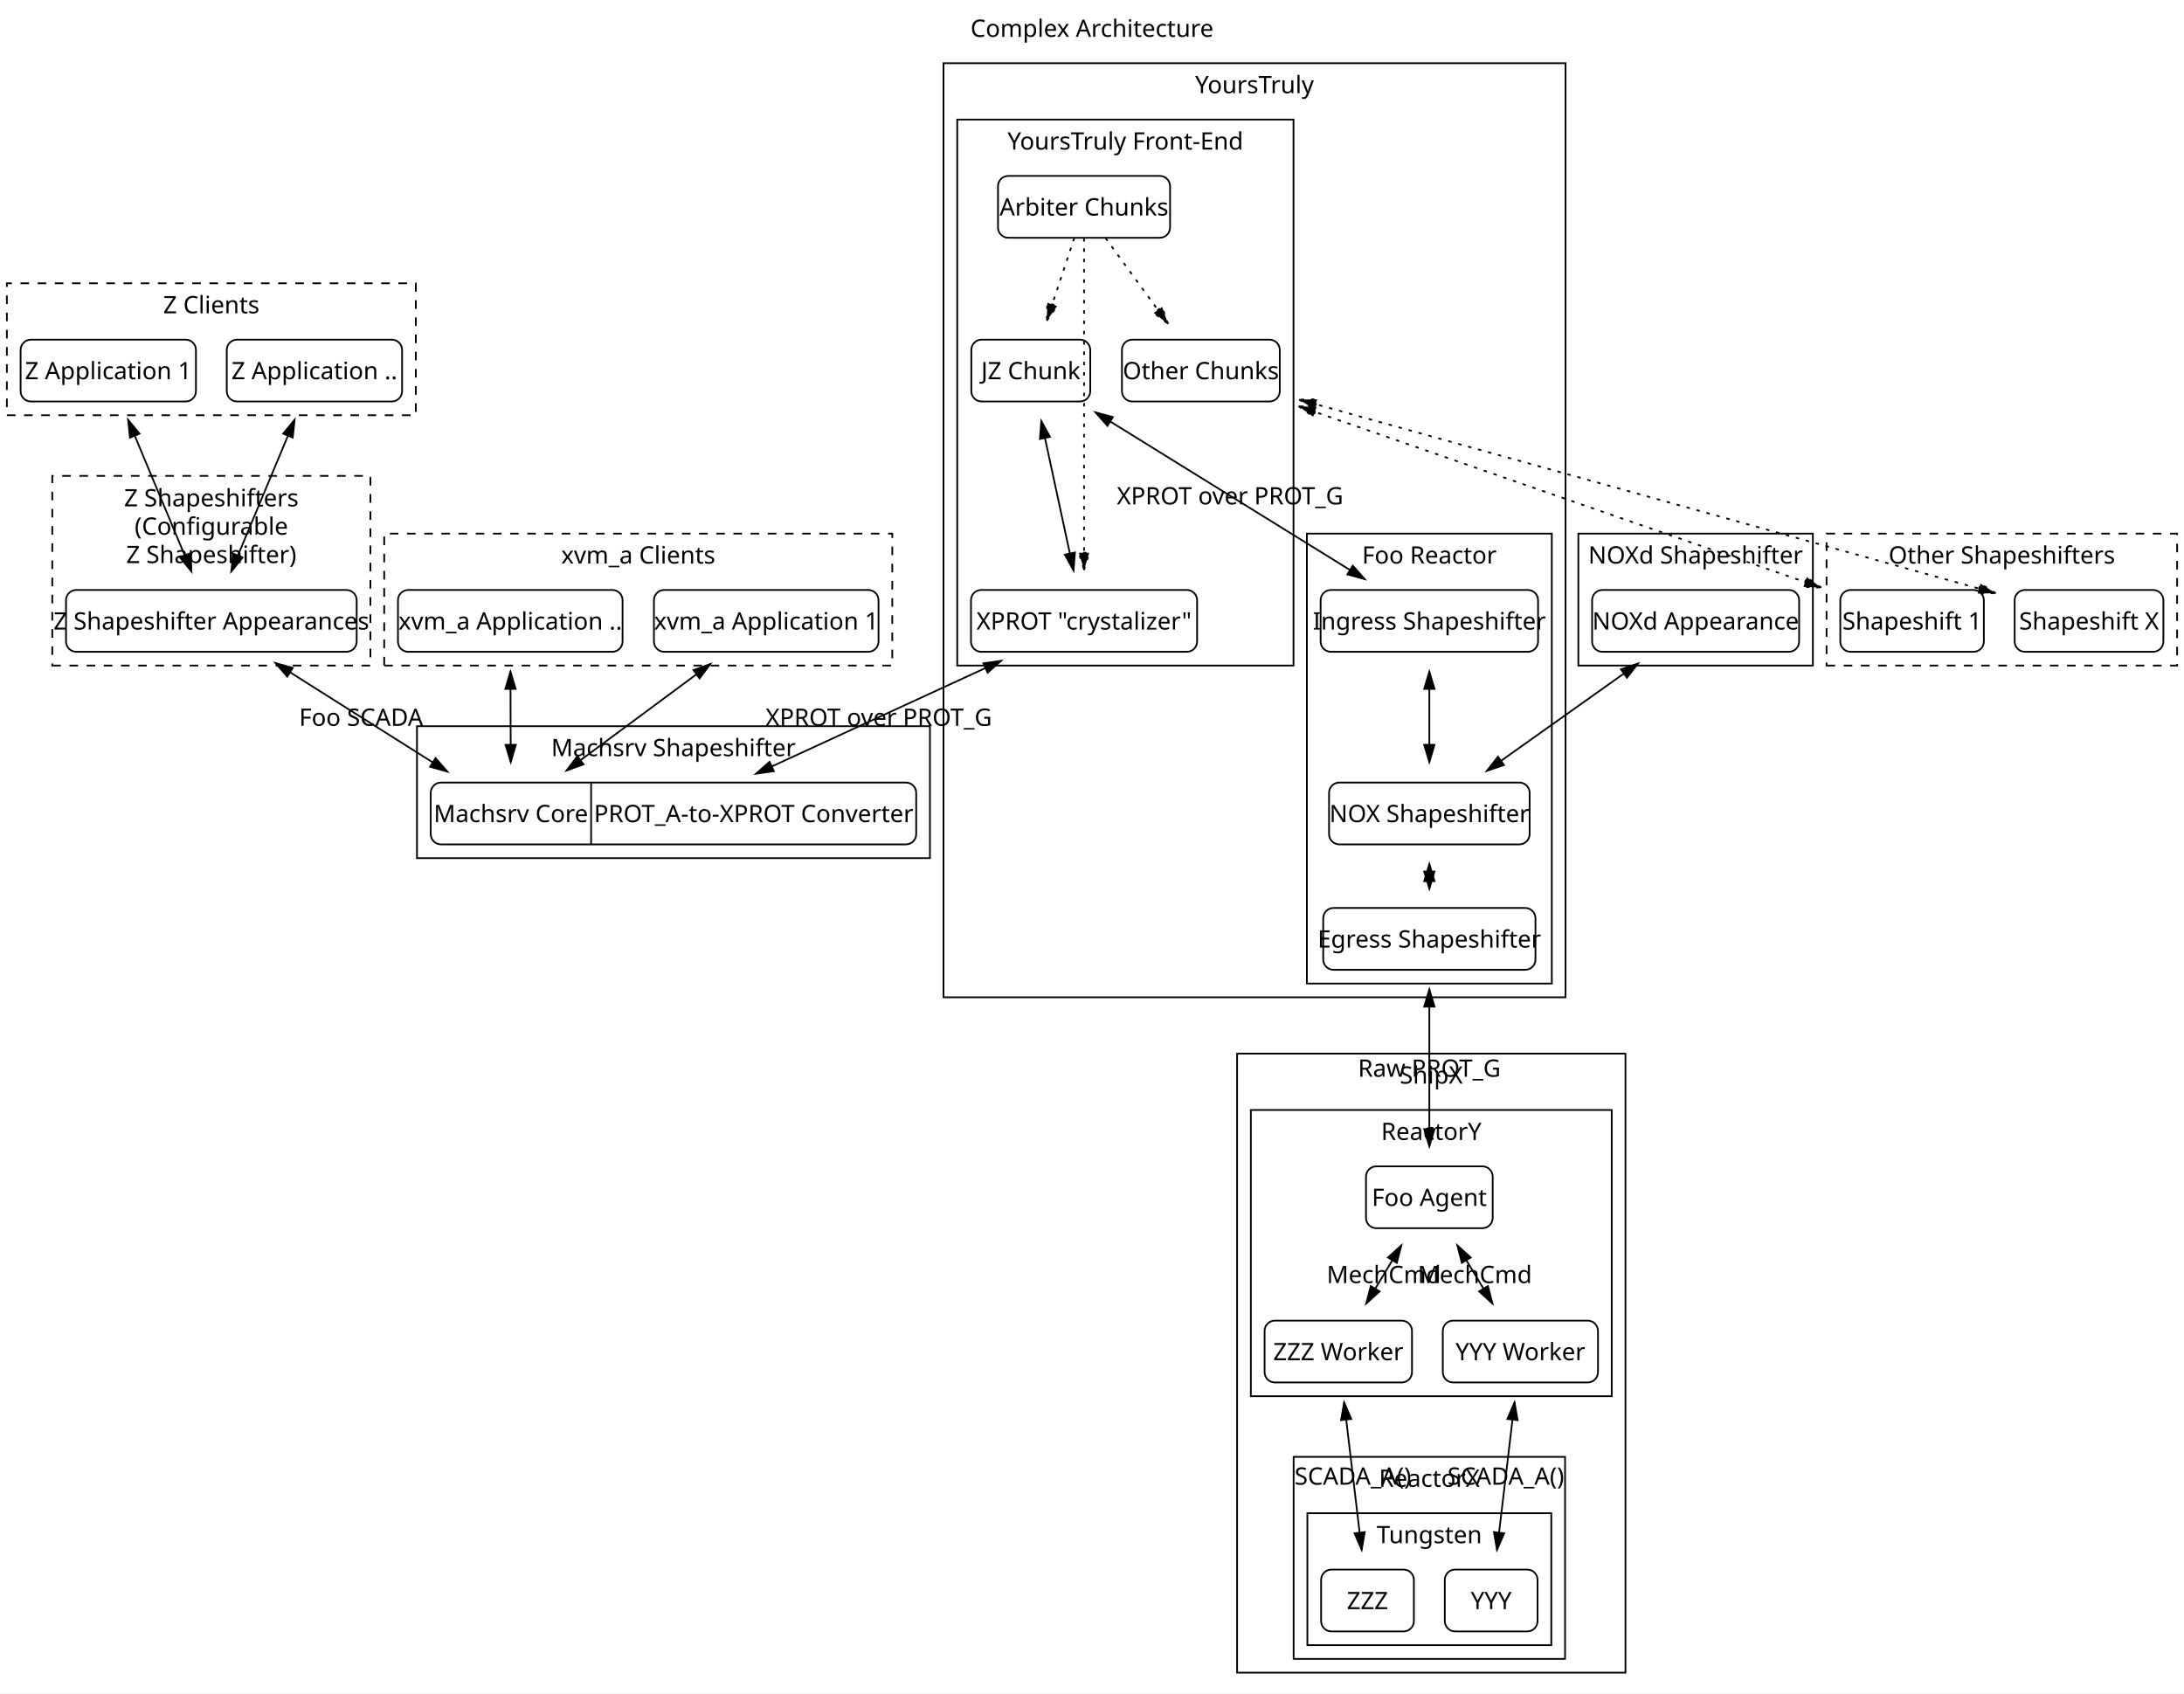
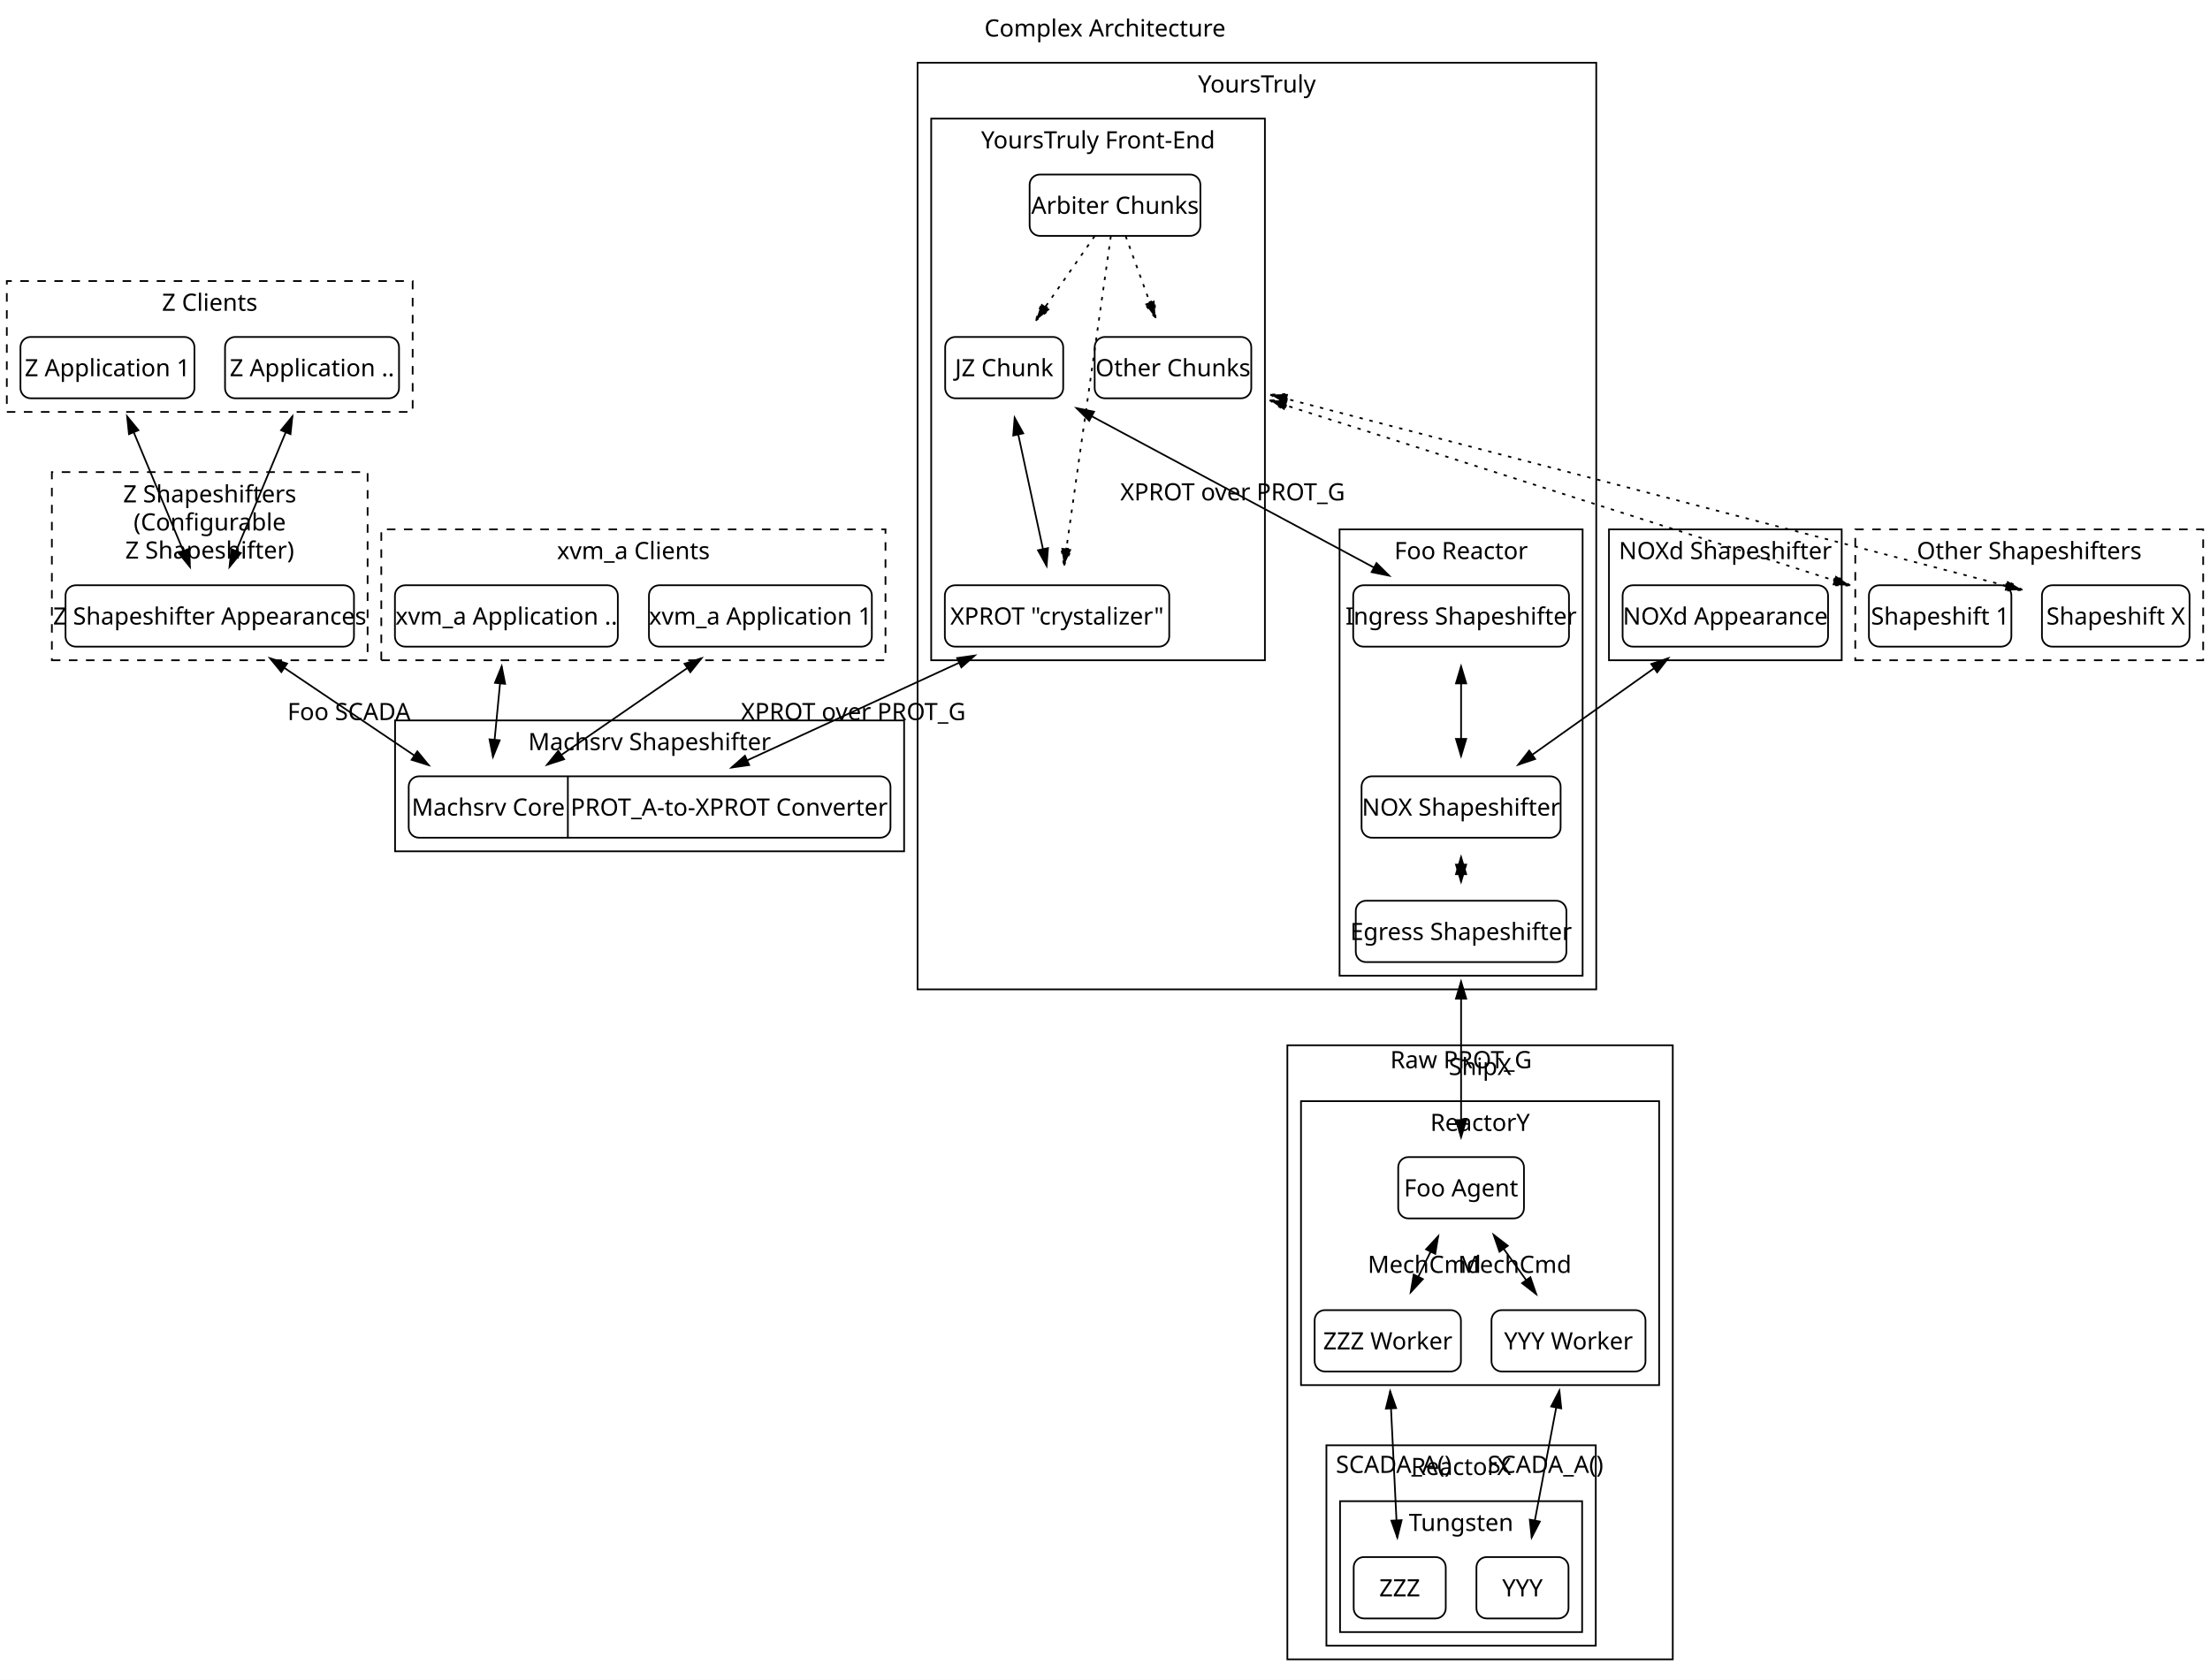
- <svg xmlns="http://www.w3.org/2000/svg" width="1271.317pt" height="985.6pt" viewBox="0 0 1271.317 985.6">
-   <rect x="0" y="0" width="1271.317" height="985.6" fill="white" />
+ <svg xmlns="http://www.w3.org/2000/svg" width="1296.317pt" height="985.6pt" viewBox="0 0 1296.317 985.6">
+   <rect x="0" y="0" width="1296.317" height="985.6" fill="white" />
  <g transform="translate(0 985.6) scale(1 -1)">
    <rect x="223.657" y="598.2" width="295.74" height="76.8" fill="none" stroke="black" stroke-dasharray="5,5" />
    <text x="371.528" y="-657.55" transform="scale(1 -1)" text-anchor="middle" font-family="Times-Roman" font-size="14" fill="black">xvm_a Clients</text>
    <rect x="4" y="743.9" width="238.055" height="76.8" fill="none" stroke="black" stroke-dasharray="5,5" />
    <text x="123.028" y="-803.25" transform="scale(1 -1)" text-anchor="middle" font-family="Times-Roman" font-size="14" fill="black">Z Clients</text>
    <rect x="30.43" y="598.2" width="185.196" height="110.4" fill="none" stroke="black" stroke-dasharray="5,5" />
    <text x="123.028" y="-690.851" transform="scale(1 -1)" text-anchor="middle" font-family="Times-Roman" font-size="14" fill="black">Z Shapeshifters</text>
    <text x="123.028" y="-674.35" transform="scale(1 -1)" text-anchor="middle" font-family="Times-Roman" font-size="14" fill="black">(Configurable</text>
    <text x="123.028" y="-657.85" transform="scale(1 -1)" text-anchor="middle" font-family="Times-Roman" font-size="14" fill="black">Z Shapeshifter)</text>
-     <rect x="242.729" y="486.1" width="298.597" height="76.8" fill="none" stroke="black" />
-     <text x="392.028" y="-545.45" transform="scale(1 -1)" text-anchor="middle" font-family="Times-Roman" font-size="14" fill="black">Machsrv Shapeshifter</text>
-     <rect x="918.773" y="598.2" width="136.508" height="76.8" fill="none" stroke="black" />
-     <text x="987.028" y="-657.55" transform="scale(1 -1)" text-anchor="middle" font-family="Times-Roman" font-size="14" fill="black">NOXd Shapeshifter</text>
-     <rect x="549.216" y="405.1" width="362.096" height="543.7" fill="none" stroke="black" />
-     <text x="730.264" y="-931.35" transform="scale(1 -1)" text-anchor="middle" font-family="Times-Roman" font-size="14" fill="black">YoursTruly</text>
-     <rect x="760.743" y="413.1" width="142.569" height="261.9" fill="none" stroke="black" />
-     <text x="832.028" y="-657.55" transform="scale(1 -1)" text-anchor="middle" font-family="Times-Roman" font-size="14" fill="black">Foo Reactor</text>
-     <rect x="557.216" y="598.2" width="195.744" height="317.8" fill="none" stroke="black" />
-     <text x="655.088" y="-898.55" transform="scale(1 -1)" text-anchor="middle" font-family="Times-Roman" font-size="14" fill="black">YoursTruly Front-End</text>
-     <rect x="1063.247" y="598.2" width="204.07" height="76.8" fill="none" stroke="black" stroke-dasharray="5,5" />
-     <text x="1165.282" y="-657.55" transform="scale(1 -1)" text-anchor="middle" font-family="Times-Roman" font-size="14" fill="black">Other Shapeshifters</text>
-     <rect x="720.126" y="12" width="226.066" height="360.3" fill="none" stroke="black" />
-     <text x="833.159" y="-354.85" transform="scale(1 -1)" text-anchor="middle" font-family="Times-Roman" font-size="14" fill="black">ShipX</text>
-     <rect x="753.028" y="20" width="158" height="117.6" fill="none" stroke="black" />
-     <text x="832.028" y="-120.15" transform="scale(1 -1)" text-anchor="middle" font-family="Times-Roman" font-size="14" fill="black">ReactorX</text>
-     <rect x="761.028" y="28" width="142" height="76.8" fill="none" stroke="black" />
-     <text x="832.028" y="-87.35" transform="scale(1 -1)" text-anchor="middle" font-family="Times-Roman" font-size="14" fill="black">Tungsten</text>
-     <rect x="728.126" y="172.9" width="210.066" height="166.6" fill="none" stroke="black" />
-     <text x="833.159" y="-322.05" transform="scale(1 -1)" text-anchor="middle" font-family="Times-Roman" font-size="14" fill="black">ReactorY</text>
+     <rect x="231.729" y="486.1" width="298.597" height="76.8" fill="none" stroke="black" />
+     <text x="381.028" y="-545.45" transform="scale(1 -1)" text-anchor="middle" font-family="Times-Roman" font-size="14" fill="black">Machsrv Shapeshifter</text>
+     <rect x="943.773" y="598.2" width="136.508" height="76.8" fill="none" stroke="black" />
+     <text x="1012.028" y="-657.55" transform="scale(1 -1)" text-anchor="middle" font-family="Times-Roman" font-size="14" fill="black">NOXd Shapeshifter</text>
+     <rect x="538.216" y="405.1" width="398.096" height="543.7" fill="none" stroke="black" />
+     <text x="737.264" y="-931.35" transform="scale(1 -1)" text-anchor="middle" font-family="Times-Roman" font-size="14" fill="black">YoursTruly</text>
+     <rect x="785.743" y="413.1" width="142.569" height="261.9" fill="none" stroke="black" />
+     <text x="857.028" y="-657.55" transform="scale(1 -1)" text-anchor="middle" font-family="Times-Roman" font-size="14" fill="black">Foo Reactor</text>
+     <rect x="546.216" y="598.2" width="195.744" height="317.8" fill="none" stroke="black" />
+     <text x="644.088" y="-898.55" transform="scale(1 -1)" text-anchor="middle" font-family="Times-Roman" font-size="14" fill="black">YoursTruly Front-End</text>
+     <rect x="1088.247" y="598.2" width="204.07" height="76.8" fill="none" stroke="black" stroke-dasharray="5,5" />
+     <text x="1190.282" y="-657.55" transform="scale(1 -1)" text-anchor="middle" font-family="Times-Roman" font-size="14" fill="black">Other Shapeshifters</text>
+     <rect x="755.126" y="12" width="226.066" height="360.3" fill="none" stroke="black" />
+     <text x="868.159" y="-354.85" transform="scale(1 -1)" text-anchor="middle" font-family="Times-Roman" font-size="14" fill="black">ShipX</text>
+     <rect x="778.028" y="20" width="158" height="117.6" fill="none" stroke="black" />
+     <text x="857.028" y="-120.15" transform="scale(1 -1)" text-anchor="middle" font-family="Times-Roman" font-size="14" fill="black">ReactorX</text>
+     <rect x="786.028" y="28" width="142" height="76.8" fill="none" stroke="black" />
+     <text x="857.028" y="-87.35" transform="scale(1 -1)" text-anchor="middle" font-family="Times-Roman" font-size="14" fill="black">Tungsten</text>
+     <rect x="763.126" y="172.9" width="210.066" height="166.6" fill="none" stroke="black" />
+     <text x="868.159" y="-322.05" transform="scale(1 -1)" text-anchor="middle" font-family="Times-Roman" font-size="14" fill="black">ReactorY</text>
    <path d="M 74.572 741.252 C 85.169 715.872 100.791 678.457 111.411 653.022" fill="none" stroke="black" />
    <polygon points="111.411,653.022 110.326,663.406 104.79,661.094" fill="black" stroke="black" />
    <polygon points="74.572,741.252 75.656,730.868 81.193,733.18" fill="black" stroke="black" />
    <path d="M 171.484 741.252 C 160.886 715.872 145.264 678.457 134.644 653.022" fill="none" stroke="black" />
    <polygon points="134.644,653.022 141.266,661.094 135.729,663.406" fill="black" stroke="black" />
    <polygon points="171.484,741.252 164.862,733.18 170.399,730.868" fill="black" stroke="black" />
-     <path d="M 160.37 599.623 C 189.909 580.973 230.942 555.065 260.395 536.469" fill="none" stroke="black" />
-     <polygon points="260.395,536.469 253.541,544.345 250.338,539.271" fill="black" stroke="black" />
-     <polygon points="160.37,599.623 167.224,591.748 170.427,596.821" fill="black" stroke="black" />
-     <text x="210.218" y="-563.1" transform="scale(1 -1)" text-anchor="middle" font-family="Times-Roman" font-size="14" fill="black">Foo SCADA</text>
-     <path d="M 413.475 599.084 C 388.66 580.701 354.647 555.503 329.858 537.139" fill="none" stroke="black" />
-     <polygon points="329.858,537.139 339.679,540.681 336.107,545.503" fill="black" stroke="black" />
-     <polygon points="413.475,599.084 403.654,595.542 407.225,590.721" fill="black" stroke="black" />
-     <path d="M 297.127 594.608 C 297.182 578.442 297.252 558.281 297.308 542.055" fill="none" stroke="black" />
-     <polygon points="297.308,542.055 300.274,552.066 294.274,552.045" fill="black" stroke="black" />
-     <polygon points="297.127,594.608 294.161,584.598 300.161,584.619" fill="black" stroke="black" />
-     <path d="M 832.028 594.608 C 832.028 578.442 832.028 558.281 832.028 542.055" fill="none" stroke="black" />
-     <polygon points="832.028,542.055 835.028,552.055 829.028,552.055" fill="black" stroke="black" />
-     <polygon points="832.028,594.608 829.028,584.608 835.028,584.608" fill="black" stroke="black" />
-     <path d="M 832.028 482.677 C 832.028 477.944 832.028 473.035 832.028 468.308" fill="none" stroke="black" />
-     <polygon points="832.028,468.308 835.028,478.308 829.028,478.308" fill="black" stroke="black" />
-     <polygon points="832.028,482.677 829.028,472.677 835.028,472.677" fill="black" stroke="black" />
-     <path d="M 953.457 599.354 C 927.445 580.877 891.576 555.398 865.571 536.926" fill="none" stroke="black" />
-     <polygon points="865.571,536.926 875.461,540.272 871.986,545.163" fill="black" stroke="black" />
-     <polygon points="953.457,599.354 943.567,596.009 947.042,591.117" fill="black" stroke="black" />
-     <path d="M 631.028 847.012 C 631.028 806.372 631.028 704.022 631.028 653.839" fill="none" stroke="black" stroke-dasharray="2,4" />
-     <polygon points="631.028,653.839 634.028,663.839 628.028,663.839" fill="black" stroke="black" stroke-dasharray="2,4" />
-     <path d="M 625.342 847.087 C 620.869 833.626 614.544 814.589 609.335 798.913" fill="none" stroke="black" stroke-dasharray="2,4" />
-     <polygon points="609.335,798.913 615.335,807.457 609.642,809.349" fill="black" stroke="black" stroke-dasharray="2,4" />
-     <path d="M 643.5 847.087 C 653.692 833.103 668.269 813.102 679.93 797.103" fill="none" stroke="black" stroke-dasharray="2,4" />
-     <polygon points="679.93,797.103 676.465,806.951 671.616,803.417" fill="black" stroke="black" stroke-dasharray="2,4" />
-     <path d="M 637.72 745.553 C 680.896 718.811 751.222 675.251 794.379 648.52" fill="none" stroke="black" />
-     <polygon points="794.379,648.52 787.457,656.336 784.298,651.235" fill="black" stroke="black" />
-     <polygon points="637.72,745.553 644.642,737.737 647.801,742.838" fill="black" stroke="black" />
-     <text x="716.028" y="-692" transform="scale(1 -1)" text-anchor="middle" font-family="Times-Roman" font-size="14" fill="black">XPROT over PROT_G</text>
-     <path d="M 606.159 740.478 C 611.588 715.31 619.472 678.765 624.9 653.603" fill="none" stroke="black" />
-     <polygon points="624.9,653.603 625.724,664.011 619.859,662.745" fill="black" stroke="black" />
-     <polygon points="606.159,740.478 605.335,730.07 611.2,731.336" fill="black" stroke="black" />
-     <path d="M 582.734 600.952 C 541.197 581.818 481.594 554.36 440.116 535.253" fill="none" stroke="black" />
-     <polygon points="440.116,535.253 450.454,536.712 447.944,542.162" fill="black" stroke="black" />
-     <polygon points="582.734,600.952 572.396,599.493 574.906,594.044" fill="black" stroke="black" />
-     <text x="511.528" y="-563.1" transform="scale(1 -1)" text-anchor="middle" font-family="Times-Roman" font-size="14" fill="black">XPROT over PROT_G</text>
-     <path d="M 755.959 749.139 C 836.369 721.229 982.092 670.648 1060.205 643.535" fill="none" stroke="black" stroke-dasharray="2,4" />
-     <polygon points="1060.205,643.535 1051.741,649.648 1049.774,643.98" fill="black" stroke="black" stroke-dasharray="2,4" />
-     <polygon points="755.959,749.139 764.423,743.026 766.39,748.694" fill="black" stroke="black" stroke-dasharray="2,4" />
-     <path d="M 756.298 752.982 C 856.742 725.063 1063.321 667.645 1161.67 640.309" fill="none" stroke="black" stroke-dasharray="2,4" />
-     <polygon points="1161.67,640.309 1152.839,645.877 1151.232,640.096" fill="black" stroke="black" stroke-dasharray="2,4" />
-     <polygon points="756.298,752.982 765.13,747.413 766.736,753.194" fill="black" stroke="black" stroke-dasharray="2,4" />
-     <path d="M 815.693 260.64 C 809.22 249.917 801.793 237.613 795.324 226.896" fill="none" stroke="black" />
-     <polygon points="795.324,226.896 803.06,233.907 797.923,237.008" fill="black" stroke="black" />
-     <polygon points="815.693,260.64 807.957,253.629 813.094,250.529" fill="black" stroke="black" />
-     <text x="805.528" y="-238.75" transform="scale(1 -1)" text-anchor="middle" font-family="Times-Roman" font-size="14" fill="black">MechCmd</text>
-     <path d="M 848.362 260.64 C 854.835 249.917 862.262 237.613 868.732 226.896" fill="none" stroke="black" />
-     <polygon points="868.732,226.896 866.132,237.008 860.995,233.907" fill="black" stroke="black" />
-     <polygon points="848.362,260.64 850.962,250.529 856.098,253.629" fill="black" stroke="black" />
-     <text x="858.528" y="-238.75" transform="scale(1 -1)" text-anchor="middle" font-family="Times-Roman" font-size="14" fill="black">MechCmd</text>
-     <path d="M 782.436 169.249 C 785.401 144.33 789.673 108.414 792.634 83.531" fill="none" stroke="black" />
-     <polygon points="792.634,83.531 794.431,93.815 788.473,93.106" fill="black" stroke="black" />
-     <polygon points="782.436,169.249 780.638,158.965 786.596,159.673" fill="black" stroke="black" />
-     <text x="787.528" y="-121.4" transform="scale(1 -1)" text-anchor="middle" font-family="Times-Roman" font-size="14" fill="black">SCADA_A()</text>
-     <path d="M 881.619 169.249 C 878.655 144.33 874.382 108.414 871.422 83.531" fill="none" stroke="black" />
-     <polygon points="871.422,83.531 875.582,93.106 869.624,93.815" fill="black" stroke="black" />
-     <polygon points="881.619,169.249 877.459,159.673 883.417,158.965" fill="black" stroke="black" />
-     <text x="876.528" y="-121.4" transform="scale(1 -1)" text-anchor="middle" font-family="Times-Roman" font-size="14" fill="black">SCADA_A()</text>
-     <path d="M 832.028 409.663 C 832.028 383.429 832.028 344.673 832.028 318.366" fill="none" stroke="black" />
-     <polygon points="832.028,318.366 835.028,328.366 829.028,328.366" fill="black" stroke="black" />
-     <polygon points="832.028,409.663 829.028,399.663 835.028,399.663" fill="black" stroke="black" />
-     <text x="832.028" y="-358.85" transform="scale(1 -1)" text-anchor="middle" font-family="Times-Roman" font-size="14" fill="black">Raw PROT_G</text>
+     <path d="M 158.413 599.354 C 185.952 580.796 223.973 555.175 251.412 536.684" fill="none" stroke="black" />
+     <polygon points="251.412,536.684 244.795,544.76 241.442,539.784" fill="black" stroke="black" />
+     <polygon points="158.413,599.354 165.03,591.278 168.383,596.253" fill="black" stroke="black" />
+     <text x="204.718" y="-563.1" transform="scale(1 -1)" text-anchor="middle" font-family="Times-Roman" font-size="14" fill="black">Foo SCADA</text>
+     <path d="M 411.457 599.354 C 384.67 580.877 347.731 555.398 320.951 536.926" fill="none" stroke="black" />
+     <polygon points="320.951,536.926 330.886,540.135 327.479,545.074" fill="black" stroke="black" />
+     <polygon points="411.457,599.354 401.521,596.146 404.928,591.207" fill="black" stroke="black" />
+     <path d="M 294.27 594.608 C 292.695 578.283 290.728 557.885 289.155 541.579" fill="none" stroke="black" />
+     <polygon points="289.155,541.579 293.101,551.245 287.129,551.821" fill="black" stroke="black" />
+     <polygon points="294.27,594.608 290.324,584.942 296.296,584.366" fill="black" stroke="black" />
+     <path d="M 857.028 594.608 C 857.028 578.442 857.028 558.281 857.028 542.055" fill="none" stroke="black" />
+     <polygon points="857.028,542.055 860.028,552.055 854.028,552.055" fill="black" stroke="black" />
+     <polygon points="857.028,594.608 854.028,584.608 860.028,584.608" fill="black" stroke="black" />
+     <path d="M 857.028 482.677 C 857.028 477.944 857.028 473.035 857.028 468.308" fill="none" stroke="black" />
+     <polygon points="857.028,468.308 860.028,478.308 854.028,478.308" fill="black" stroke="black" />
+     <polygon points="857.028,482.677 854.028,472.677 860.028,472.677" fill="black" stroke="black" />
+     <path d="M 978.457 599.354 C 952.445 580.877 916.576 555.398 890.571 536.926" fill="none" stroke="black" />
+     <polygon points="890.571,536.926 900.461,540.272 896.986,545.163" fill="black" stroke="black" />
+     <polygon points="978.457,599.354 968.567,596.009 972.042,591.117" fill="black" stroke="black" />
+     <path d="M 651.582 847.012 C 645.801 806.372 631.241 704.022 624.102 653.839" fill="none" stroke="black" stroke-dasharray="2,4" />
+     <polygon points="624.102,653.839 628.48,663.317 622.54,664.162" fill="black" stroke="black" stroke-dasharray="2,4" />
+     <path d="M 642.106 847.087 C 632.454 833.234 618.689 813.476 607.596 797.552" fill="none" stroke="black" stroke-dasharray="2,4" />
+     <polygon points="607.596,797.552 615.773,804.042 610.85,807.472" fill="black" stroke="black" stroke-dasharray="2,4" />
+     <path d="M 660.264 847.087 C 665.169 833.626 672.107 814.589 677.819 798.913" fill="none" stroke="black" stroke-dasharray="2,4" />
+     <polygon points="677.819,798.913 677.214,809.336 671.577,807.282" fill="black" stroke="black" stroke-dasharray="2,4" />
+     <path d="M 631.507 746.123 C 681.703 719.208 764.711 674.7 814.798 647.843" fill="none" stroke="black" />
+     <polygon points="814.798,647.843 807.403,655.213 804.568,649.925" fill="black" stroke="black" />
+     <polygon points="631.507,746.123 638.902,738.753 641.738,744.041" fill="black" stroke="black" />
+     <text x="723.028" y="-692" transform="scale(1 -1)" text-anchor="middle" font-family="Times-Roman" font-size="14" fill="black">XPROT over PROT_G</text>
+     <path d="M 595.159 740.478 C 600.588 715.31 608.472 678.765 613.9 653.603" fill="none" stroke="black" />
+     <polygon points="613.9,653.603 614.724,664.011 608.859,662.745" fill="black" stroke="black" />
+     <polygon points="595.159,740.478 594.335,730.07 600.2,731.336" fill="black" stroke="black" />
+     <path d="M 571.734 600.952 C 530.197 581.818 470.594 554.36 429.116 535.253" fill="none" stroke="black" />
+     <polygon points="429.116,535.253 439.454,536.712 436.944,542.162" fill="black" stroke="black" />
+     <polygon points="571.734,600.952 561.396,599.493 563.906,594.044" fill="black" stroke="black" />
+     <text x="500.528" y="-563.1" transform="scale(1 -1)" text-anchor="middle" font-family="Times-Roman" font-size="14" fill="black">XPROT over PROT_G</text>
+     <path d="M 744.803 750.77 C 832.586 722.738 1000.008 669.274 1085.281 642.044" fill="none" stroke="black" stroke-dasharray="2,4" />
+     <polygon points="1085.281,642.044 1076.667,647.944 1074.842,642.228" fill="black" stroke="black" stroke-dasharray="2,4" />
+     <polygon points="744.803,750.77 753.416,744.87 755.241,750.586" fill="black" stroke="black" stroke-dasharray="2,4" />
+     <path d="M 745.171 754.051 C 852.123 726.259 1081.196 666.733 1186.289 639.424" fill="none" stroke="black" stroke-dasharray="2,4" />
+     <polygon points="1186.289,639.424 1177.365,644.843 1175.856,639.036" fill="black" stroke="black" stroke-dasharray="2,4" />
+     <polygon points="745.171,754.051 754.095,748.633 755.604,754.44" fill="black" stroke="black" stroke-dasharray="2,4" />
+     <path d="M 843.573 260.227 C 838.46 249.788 832.639 237.901 827.522 227.454" fill="none" stroke="black" />
+     <polygon points="827.522,227.454 834.615,235.116 829.226,237.755" fill="black" stroke="black" />
+     <polygon points="843.573,260.227 836.48,252.566 841.869,249.927" fill="black" stroke="black" />
+     <text x="835.528" y="-238.75" transform="scale(1 -1)" text-anchor="middle" font-family="Times-Roman" font-size="14" fill="black">MechCmd</text>
+     <path d="M 876.149 261.051 C 884.048 250.043 893.182 237.313 901.064 226.328" fill="none" stroke="black" />
+     <polygon points="901.064,226.328 897.672,236.202 892.797,232.704" fill="black" stroke="black" />
+     <polygon points="876.149,261.051 879.541,251.178 884.416,254.676" fill="black" stroke="black" />
+     <text x="888.528" y="-238.75" transform="scale(1 -1)" text-anchor="middle" font-family="Times-Roman" font-size="14" fill="black">MechCmd</text>
+     <path d="M 815.431 169.249 C 816.652 144.33 818.411 108.414 819.63 83.531" fill="none" stroke="black" />
+     <polygon points="819.63,83.531 822.137,93.665 816.144,93.372" fill="black" stroke="black" />
+     <polygon points="815.431,169.249 812.924,159.114 818.917,159.408" fill="black" stroke="black" />
+     <text x="817.528" y="-121.4" transform="scale(1 -1)" text-anchor="middle" font-family="Times-Roman" font-size="14" fill="black">SCADA_A()</text>
+     <path d="M 914.687 169.636 C 909.98 144.722 903.154 108.595 898.429 83.585" fill="none" stroke="black" />
+     <polygon points="898.429,83.585 903.233,92.854 897.337,93.968" fill="black" stroke="black" />
+     <polygon points="914.687,169.636 909.883,160.367 915.779,159.253" fill="black" stroke="black" />
+     <text x="906.528" y="-121.4" transform="scale(1 -1)" text-anchor="middle" font-family="Times-Roman" font-size="14" fill="black">SCADA_A()</text>
+     <path d="M 857.028 409.663 C 857.028 383.429 857.028 344.673 857.028 318.366" fill="none" stroke="black" />
+     <polygon points="857.028,318.366 860.028,328.366 854.028,328.366" fill="black" stroke="black" />
+     <polygon points="857.028,409.663 854.028,399.663 860.028,399.663" fill="black" stroke="black" />
+     <text x="857.028" y="-358.85" transform="scale(1 -1)" text-anchor="middle" font-family="Times-Roman" font-size="14" fill="black">Raw PROT_G</text>
    <rect x="231.657" y="606.2" width="130.74" height="36" rx="6" ry="6" fill="none" stroke="black" />
    <text x="297.028" y="-619.15" transform="scale(1 -1)" text-anchor="middle" font-family="Times-Roman" font-size="14" fill="black">xvm_a Application ..</text>
    <rect x="380.657" y="606.2" width="130.74" height="36" rx="6" ry="6" fill="none" stroke="black" />
    <text x="446.028" y="-619.15" transform="scale(1 -1)" text-anchor="middle" font-family="Times-Roman" font-size="14" fill="black">xvm_a Application 1</text>
    <rect x="132" y="751.9" width="102.055" height="36" rx="6" ry="6" fill="none" stroke="black" />
    <text x="183.028" y="-764.85" transform="scale(1 -1)" text-anchor="middle" font-family="Times-Roman" font-size="14" fill="black">Z Application ..</text>
    <rect x="12" y="751.9" width="102.055" height="36" rx="6" ry="6" fill="none" stroke="black" />
    <text x="63.028" y="-764.85" transform="scale(1 -1)" text-anchor="middle" font-family="Times-Roman" font-size="14" fill="black">Z Application 1</text>
    <rect x="38.43" y="606.2" width="169.196" height="36" rx="6" ry="6" fill="none" stroke="black" />
    <text x="123.028" y="-619.15" transform="scale(1 -1)" text-anchor="middle" font-family="Times-Roman" font-size="14" fill="black">Z Shapeshifter Appearances</text>
-     <rect x="250.729" y="494.1" width="282.597" height="36" rx="6" ry="6" fill="none" stroke="black" />
-     <line x1="344.088" y1="494.1" x2="344.088" y2="530.1" stroke="black" />
-     <text x="297.408" y="-507.05" transform="scale(1 -1)" text-anchor="middle" font-family="Times-Roman" font-size="14" fill="black">Machsrv Core</text>
-     <text x="438.707" y="-507.05" transform="scale(1 -1)" text-anchor="middle" font-family="Times-Roman" font-size="14" fill="black">PROT_A-to-XPROT Converter</text>
-     <rect x="926.773" y="606.2" width="120.508" height="36" rx="6" ry="6" fill="none" stroke="black" />
-     <text x="987.028" y="-619.15" transform="scale(1 -1)" text-anchor="middle" font-family="Times-Roman" font-size="14" fill="black">NOXd Appearance</text>
-     <rect x="768.743" y="606.2" width="126.569" height="36" rx="6" ry="6" fill="none" stroke="black" />
-     <text x="832.028" y="-619.15" transform="scale(1 -1)" text-anchor="middle" font-family="Times-Roman" font-size="14" fill="black">Ingress Shapeshifter</text>
-     <rect x="773.649" y="494.1" width="116.758" height="36" rx="6" ry="6" fill="none" stroke="black" />
-     <text x="832.028" y="-507.05" transform="scale(1 -1)" text-anchor="middle" font-family="Times-Roman" font-size="14" fill="black">NOX Shapeshifter</text>
-     <rect x="770.252" y="421.1" width="123.552" height="36" rx="6" ry="6" fill="none" stroke="black" />
-     <text x="832.028" y="-434.05" transform="scale(1 -1)" text-anchor="middle" font-family="Times-Roman" font-size="14" fill="black">Egress Shapeshifter</text>
-     <rect x="653.096" y="751.9" width="91.864" height="36" rx="6" ry="6" fill="none" stroke="black" />
-     <text x="699.028" y="-764.85" transform="scale(1 -1)" text-anchor="middle" font-family="Times-Roman" font-size="14" fill="black">Other Chunks</text>
-     <rect x="565.216" y="606.2" width="131.624" height="36" rx="6" ry="6" fill="none" stroke="black" />
-     <text x="631.028" y="-619.15" transform="scale(1 -1)" text-anchor="middle" font-family="Times-Roman" font-size="14" fill="black">XPROT "crystalizer"</text>
-     <rect x="565.415" y="751.9" width="69.226" height="36" rx="6" ry="6" fill="none" stroke="black" />
-     <text x="600.028" y="-764.85" transform="scale(1 -1)" text-anchor="middle" font-family="Times-Roman" font-size="14" fill="black">JZ Chunk</text>
-     <rect x="580.944" y="847.2" width="100.167" height="36" rx="6" ry="6" fill="none" stroke="black" />
-     <text x="631.028" y="-860.15" transform="scale(1 -1)" text-anchor="middle" font-family="Times-Roman" font-size="14" fill="black">Arbiter Chunks</text>
-     <rect x="1172.739" y="606.2" width="86.578" height="36" rx="6" ry="6" fill="none" stroke="black" />
-     <text x="1216.028" y="-619.15" transform="scale(1 -1)" text-anchor="middle" font-family="Times-Roman" font-size="14" fill="black">Shapeshift X</text>
-     <rect x="1071.247" y="606.2" width="83.562" height="36" rx="6" ry="6" fill="none" stroke="black" />
-     <text x="1113.028" y="-619.15" transform="scale(1 -1)" text-anchor="middle" font-family="Times-Roman" font-size="14" fill="black">Shapeshift 1</text>
-     <rect x="769.028" y="36" width="54" height="36" rx="6" ry="6" fill="none" stroke="black" />
-     <text x="796.028" y="-48.95" transform="scale(1 -1)" text-anchor="middle" font-family="Times-Roman" font-size="14" fill="black">ZZZ</text>
-     <rect x="841.028" y="36" width="54" height="36" rx="6" ry="6" fill="none" stroke="black" />
-     <text x="868.028" y="-48.95" transform="scale(1 -1)" text-anchor="middle" font-family="Times-Roman" font-size="14" fill="black">YYY</text>
-     <rect x="736.126" y="180.9" width="85.804" height="36" rx="6" ry="6" fill="none" stroke="black" />
-     <text x="779.028" y="-193.85" transform="scale(1 -1)" text-anchor="middle" font-family="Times-Roman" font-size="14" fill="black">ZZZ Worker</text>
-     <rect x="839.863" y="180.9" width="90.329" height="36" rx="6" ry="6" fill="none" stroke="black" />
-     <text x="885.028" y="-193.85" transform="scale(1 -1)" text-anchor="middle" font-family="Times-Roman" font-size="14" fill="black">YYY Worker</text>
-     <rect x="795.152" y="270.7" width="73.751" height="36" rx="6" ry="6" fill="none" stroke="black" />
-     <text x="832.028" y="-283.65" transform="scale(1 -1)" text-anchor="middle" font-family="Times-Roman" font-size="14" fill="black">Foo Agent</text>
-     <text x="635.658" y="-964.15" transform="scale(1 -1)" text-anchor="middle" font-family="Times-Roman" font-size="14" fill="black">Complex Architecture</text>
+     <rect x="239.729" y="494.1" width="282.597" height="36" rx="6" ry="6" fill="none" stroke="black" />
+     <line x1="333.088" y1="494.1" x2="333.088" y2="530.1" stroke="black" />
+     <text x="286.408" y="-507.05" transform="scale(1 -1)" text-anchor="middle" font-family="Times-Roman" font-size="14" fill="black">Machsrv Core</text>
+     <text x="427.707" y="-507.05" transform="scale(1 -1)" text-anchor="middle" font-family="Times-Roman" font-size="14" fill="black">PROT_A-to-XPROT Converter</text>
+     <rect x="951.773" y="606.2" width="120.508" height="36" rx="6" ry="6" fill="none" stroke="black" />
+     <text x="1012.028" y="-619.15" transform="scale(1 -1)" text-anchor="middle" font-family="Times-Roman" font-size="14" fill="black">NOXd Appearance</text>
+     <rect x="793.743" y="606.2" width="126.569" height="36" rx="6" ry="6" fill="none" stroke="black" />
+     <text x="857.028" y="-619.15" transform="scale(1 -1)" text-anchor="middle" font-family="Times-Roman" font-size="14" fill="black">Ingress Shapeshifter</text>
+     <rect x="798.649" y="494.1" width="116.758" height="36" rx="6" ry="6" fill="none" stroke="black" />
+     <text x="857.028" y="-507.05" transform="scale(1 -1)" text-anchor="middle" font-family="Times-Roman" font-size="14" fill="black">NOX Shapeshifter</text>
+     <rect x="795.252" y="421.1" width="123.552" height="36" rx="6" ry="6" fill="none" stroke="black" />
+     <text x="857.028" y="-434.05" transform="scale(1 -1)" text-anchor="middle" font-family="Times-Roman" font-size="14" fill="black">Egress Shapeshifter</text>
+     <rect x="642.096" y="751.9" width="91.864" height="36" rx="6" ry="6" fill="none" stroke="black" />
+     <text x="688.028" y="-764.85" transform="scale(1 -1)" text-anchor="middle" font-family="Times-Roman" font-size="14" fill="black">Other Chunks</text>
+     <rect x="554.216" y="606.2" width="131.624" height="36" rx="6" ry="6" fill="none" stroke="black" />
+     <text x="620.028" y="-619.15" transform="scale(1 -1)" text-anchor="middle" font-family="Times-Roman" font-size="14" fill="black">XPROT "crystalizer"</text>
+     <rect x="554.415" y="751.9" width="69.226" height="36" rx="6" ry="6" fill="none" stroke="black" />
+     <text x="589.028" y="-764.85" transform="scale(1 -1)" text-anchor="middle" font-family="Times-Roman" font-size="14" fill="black">JZ Chunk</text>
+     <rect x="603.944" y="847.2" width="100.167" height="36" rx="6" ry="6" fill="none" stroke="black" />
+     <text x="654.028" y="-860.15" transform="scale(1 -1)" text-anchor="middle" font-family="Times-Roman" font-size="14" fill="black">Arbiter Chunks</text>
+     <rect x="1197.739" y="606.2" width="86.578" height="36" rx="6" ry="6" fill="none" stroke="black" />
+     <text x="1241.028" y="-619.15" transform="scale(1 -1)" text-anchor="middle" font-family="Times-Roman" font-size="14" fill="black">Shapeshift X</text>
+     <rect x="1096.247" y="606.2" width="83.562" height="36" rx="6" ry="6" fill="none" stroke="black" />
+     <text x="1138.028" y="-619.15" transform="scale(1 -1)" text-anchor="middle" font-family="Times-Roman" font-size="14" fill="black">Shapeshift 1</text>
+     <rect x="794.028" y="36" width="54" height="36" rx="6" ry="6" fill="none" stroke="black" />
+     <text x="821.028" y="-48.95" transform="scale(1 -1)" text-anchor="middle" font-family="Times-Roman" font-size="14" fill="black">ZZZ</text>
+     <rect x="866.028" y="36" width="54" height="36" rx="6" ry="6" fill="none" stroke="black" />
+     <text x="893.028" y="-48.95" transform="scale(1 -1)" text-anchor="middle" font-family="Times-Roman" font-size="14" fill="black">YYY</text>
+     <rect x="771.126" y="180.9" width="85.804" height="36" rx="6" ry="6" fill="none" stroke="black" />
+     <text x="814.028" y="-193.85" transform="scale(1 -1)" text-anchor="middle" font-family="Times-Roman" font-size="14" fill="black">ZZZ Worker</text>
+     <rect x="874.863" y="180.9" width="90.329" height="36" rx="6" ry="6" fill="none" stroke="black" />
+     <text x="920.028" y="-193.85" transform="scale(1 -1)" text-anchor="middle" font-family="Times-Roman" font-size="14" fill="black">YYY Worker</text>
+     <rect x="820.152" y="270.7" width="73.751" height="36" rx="6" ry="6" fill="none" stroke="black" />
+     <text x="857.028" y="-283.65" transform="scale(1 -1)" text-anchor="middle" font-family="Times-Roman" font-size="14" fill="black">Foo Agent</text>
+     <text x="648.158" y="-964.15" transform="scale(1 -1)" text-anchor="middle" font-family="Times-Roman" font-size="14" fill="black">Complex Architecture</text>
  </g>
</svg>
